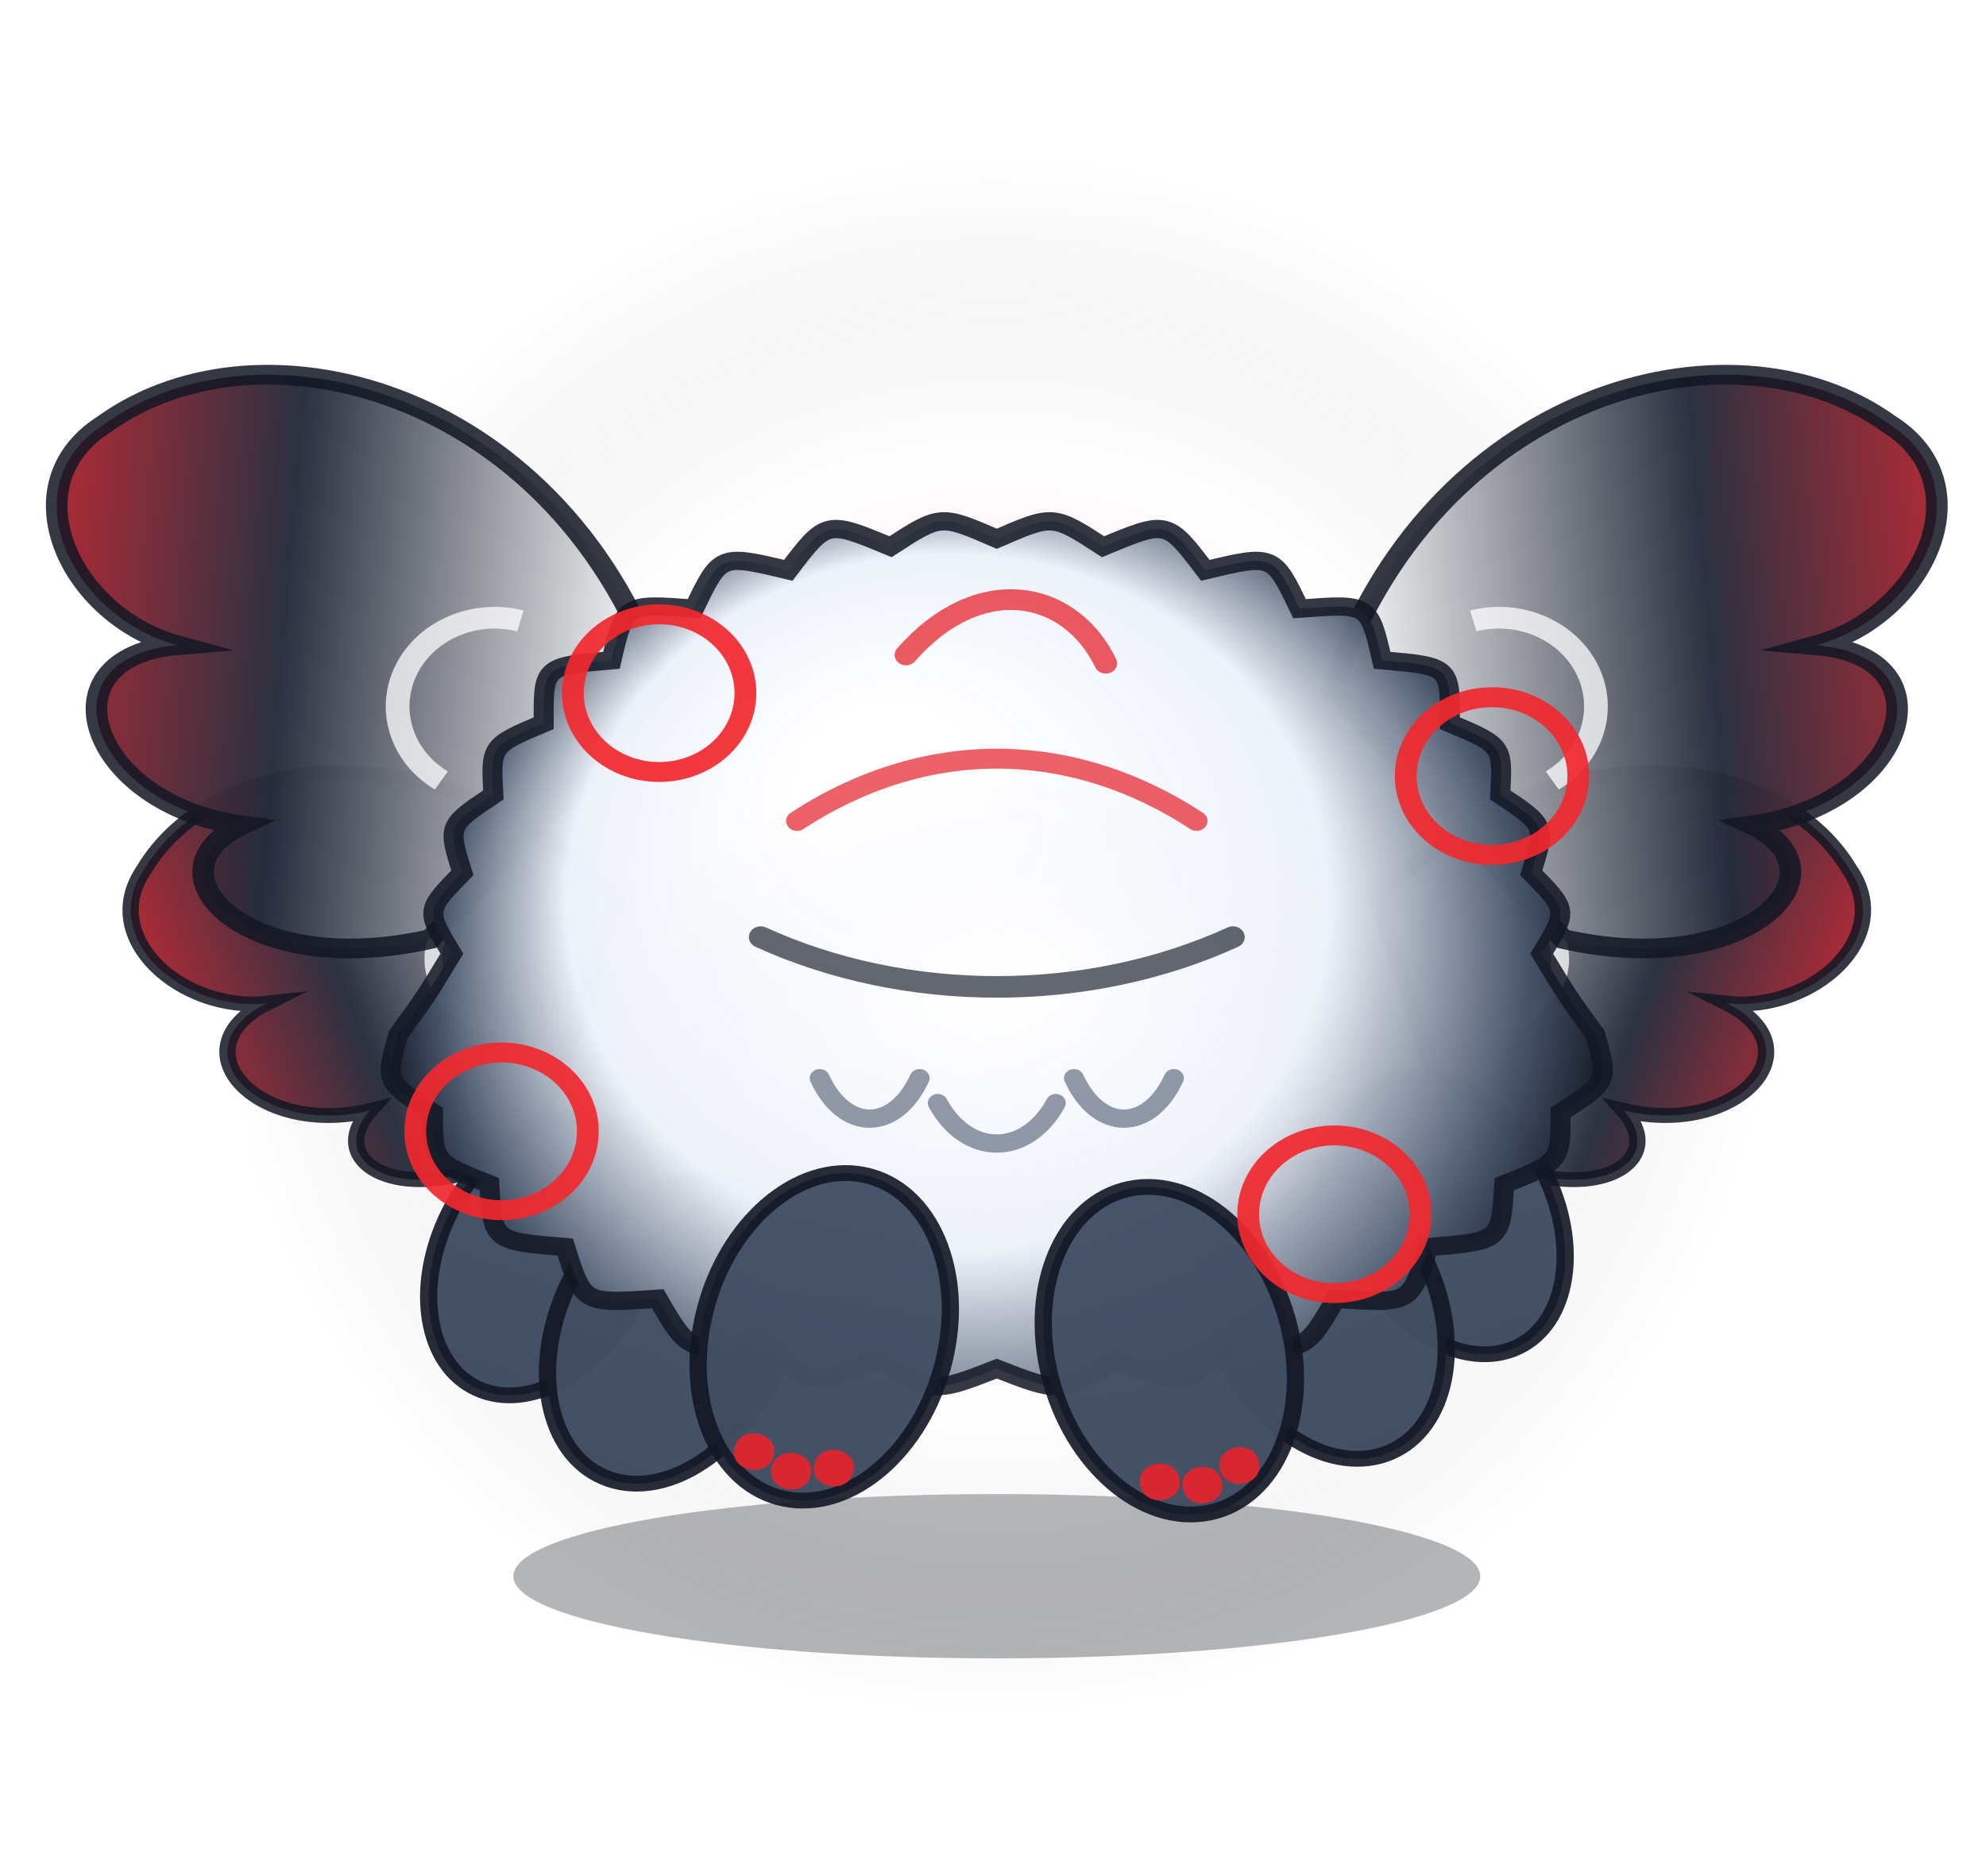
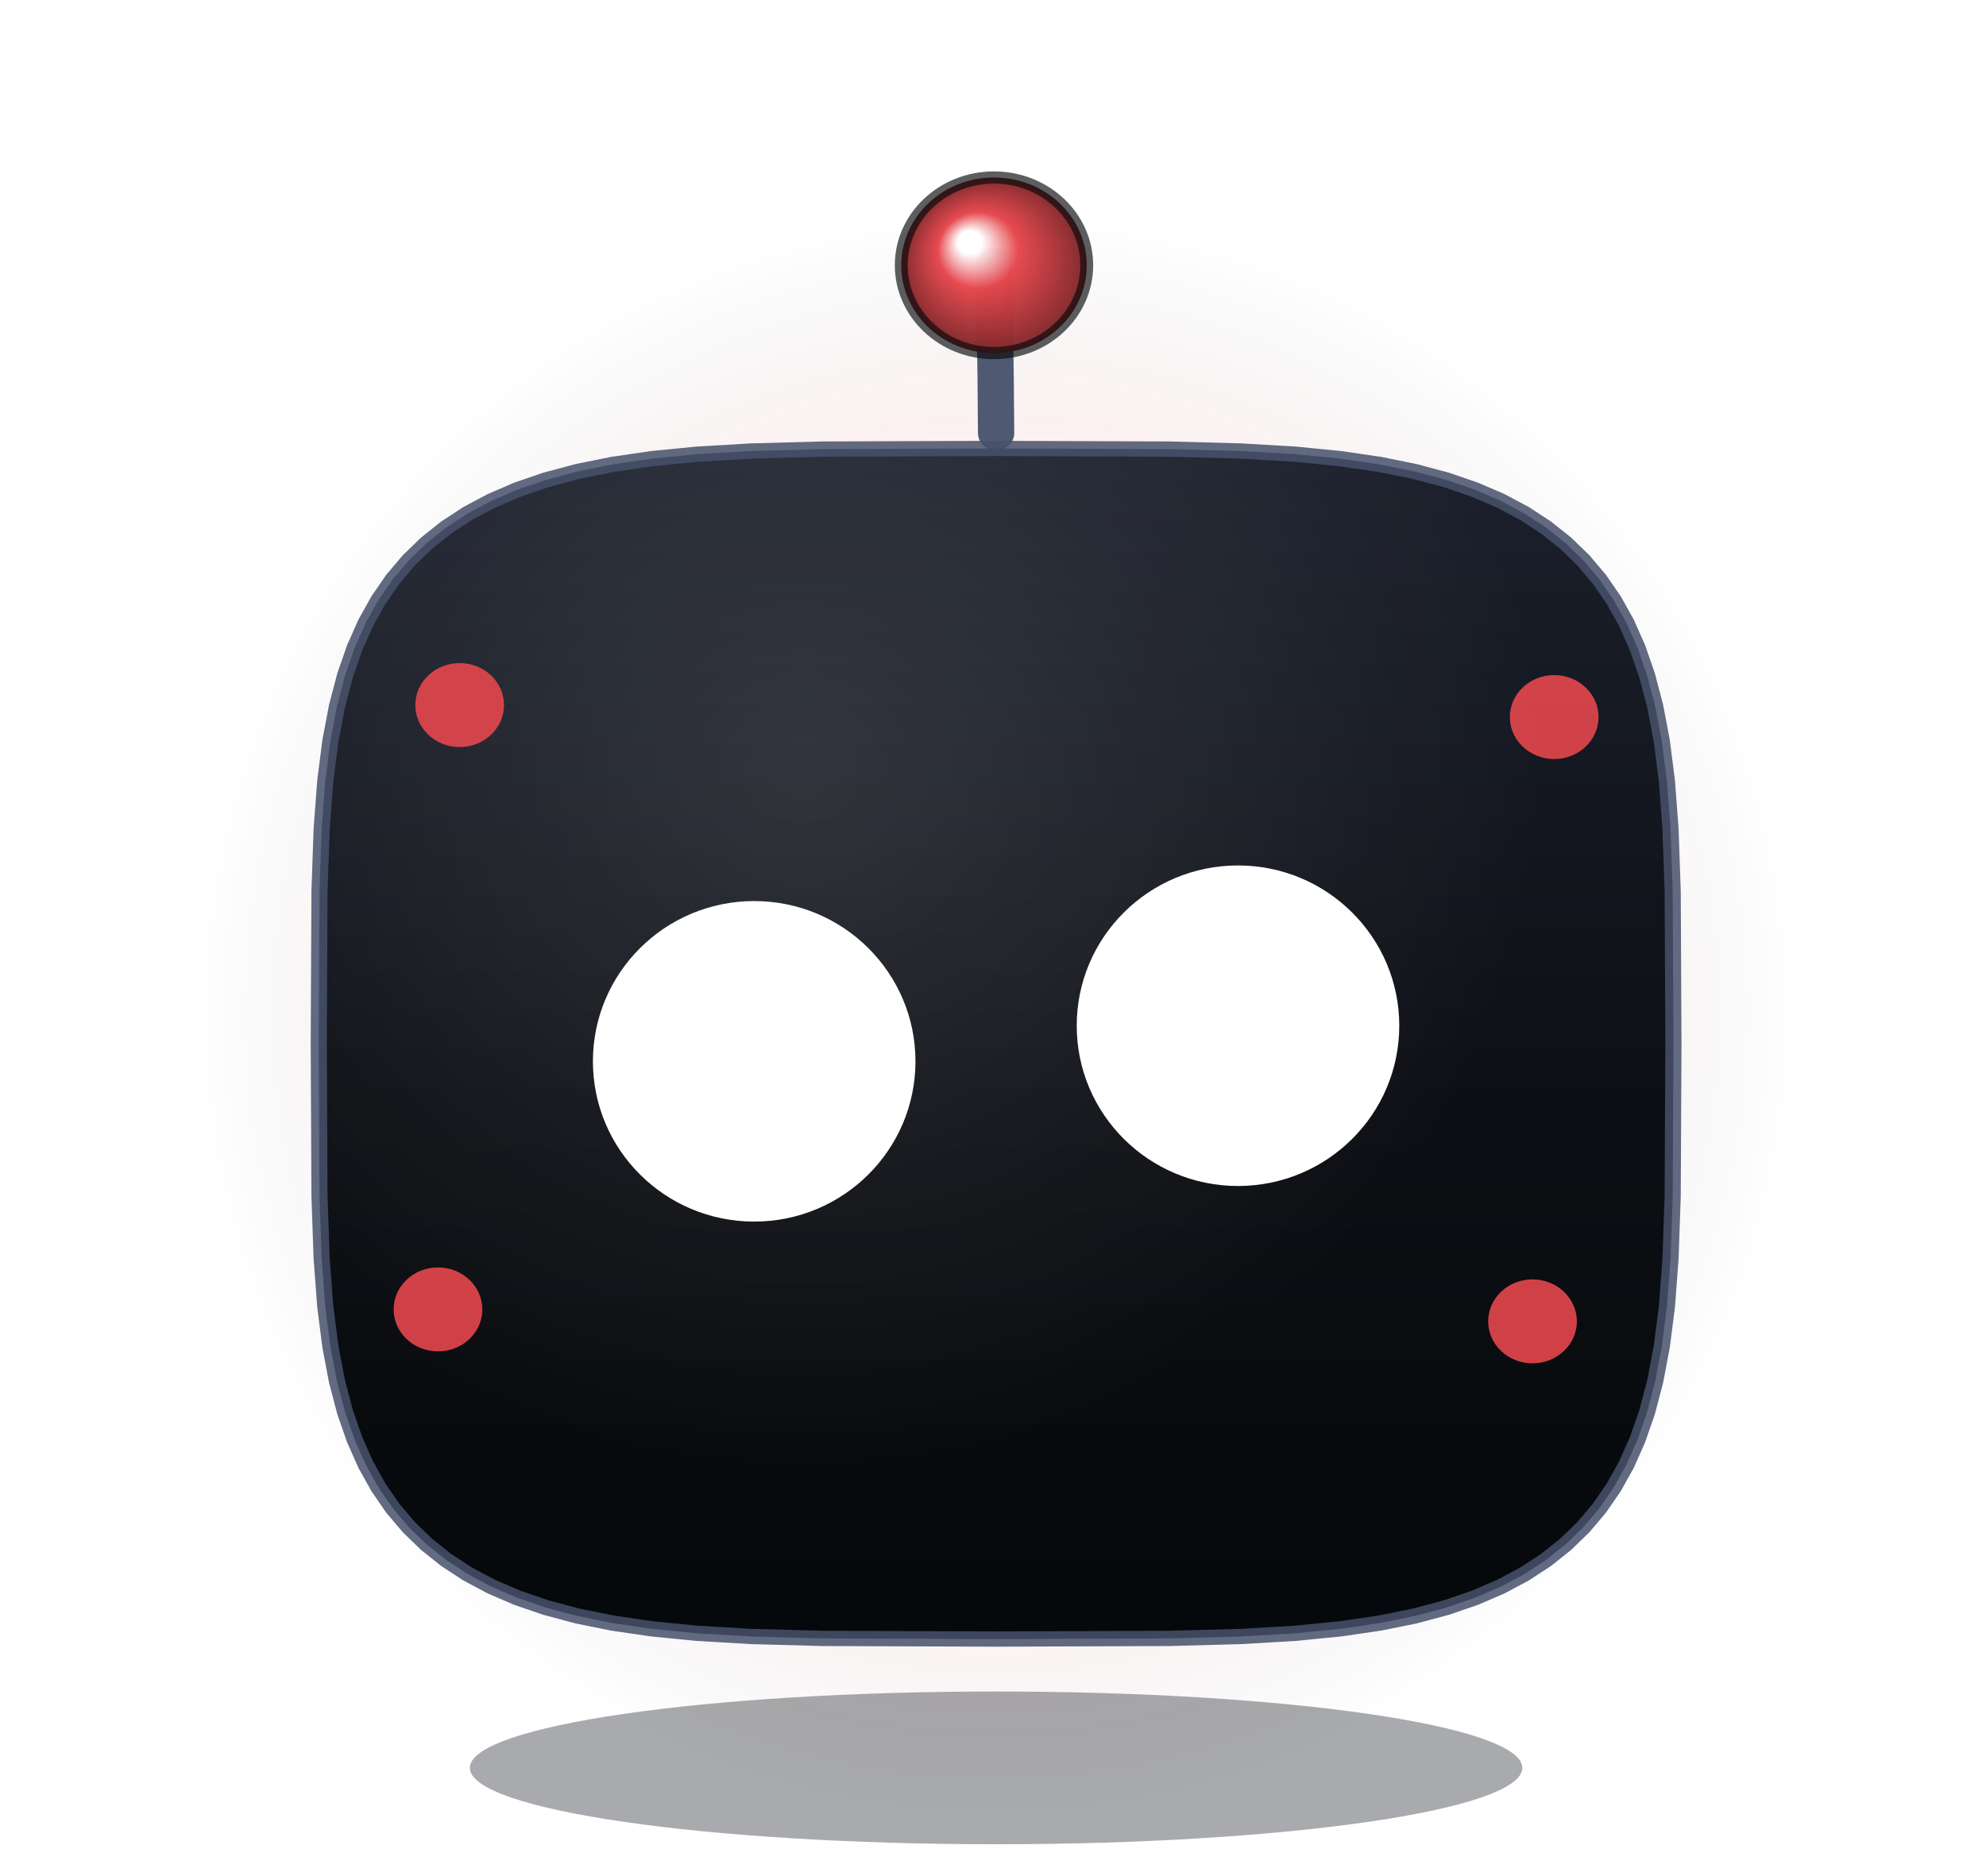
<svg xmlns="http://www.w3.org/2000/svg" width="360" height="340" viewBox="0 0 360 340">
  <defs>
-     <radialGradient id="radial-pattern-0" gradientUnits="userSpaceOnUse" cx="0" cy="-2" fx="0" fy="-2" r="90.167" gradientTransform="matrix(1.565217, 0, 0, 1.565217, 180.688, 172.9103)">
-       <stop offset="0.155" stop-color="rgb(95%, 16%, 18%)" stop-opacity="0.32" />
-       <stop offset="0.62" stop-color="rgb(98%, 98%, 100%)" stop-opacity="0.12" />
+     <radialGradient id="radial-pattern-0" gradientUnits="userSpaceOnUse" cx="0" cy="0" fx="0" fy="0" r="102.736" gradientTransform="matrix(1.416667, 0, 0, 1.416667, 180.5607, 183.7015)">
+       <stop offset="0.156" stop-color="rgb(90%, 28%, 30%)" stop-opacity="0.28" />
+       <stop offset="0.705" stop-color="rgb(90%, 28%, 30%)" stop-opacity="0.08" />
      <stop offset="1" stop-color="rgb(0%, 0%, 0%)" stop-opacity="0" />
    </radialGradient>
-     <linearGradient id="linear-pattern-0" gradientUnits="userSpaceOnUse" x1="0" y1="-12" x2="58" y2="20" gradientTransform="matrix(1, 0, 0, 1, 0.000000000000014211, 0)">
-       <stop offset="0" stop-color="rgb(100%, 100%, 100%)" stop-opacity="0.99" />
-       <stop offset="0.52" stop-color="rgb(14%, 17%, 23%)" stop-opacity="0.97" />
-       <stop offset="1" stop-color="rgb(90%, 14%, 18%)" stop-opacity="0.98" />
+     <radialGradient id="radial-pattern-1" gradientUnits="userSpaceOnUse" cx="-0.261" cy="-98" fx="-3.711" fy="-101.45" r="11.5">
+       <stop offset="0.13" stop-color="rgb(100%, 100%, 100%)" stop-opacity="0.98" />
+       <stop offset="0.435" stop-color="rgb(90%, 28%, 30%)" stop-opacity="0.98" />
+       <stop offset="1" stop-color="rgb(49.5%, 15.4%, 16.5%)" stop-opacity="0.98" />
+     </radialGradient>
+     <linearGradient id="linear-pattern-0" gradientUnits="userSpaceOnUse" x1="0" y1="-78" x2="0" y2="86" gradientTransform="matrix(1.461663, 0, 0, 1.383715, 180.5607, 183.7015)">
+       <stop offset="0" stop-color="rgb(11%, 13%, 18%)" stop-opacity="1" />
+       <stop offset="0.55" stop-color="rgb(5%, 6%, 8%)" stop-opacity="1" />
+       <stop offset="1" stop-color="rgb(2%, 3%, 4%)" stop-opacity="1" />
    </linearGradient>
-     <linearGradient id="linear-pattern-1" gradientUnits="userSpaceOnUse" x1="0" y1="-12" x2="58" y2="20" gradientTransform="matrix(1, 0, 0, 1, 0, -0.000000000000028422)">
-       <stop offset="0" stop-color="rgb(100%, 100%, 100%)" stop-opacity="0.99" />
-       <stop offset="0.52" stop-color="rgb(14%, 17%, 23%)" stop-opacity="0.97" />
-       <stop offset="1" stop-color="rgb(90%, 14%, 18%)" stop-opacity="0.98" />
-     </linearGradient>
-     <linearGradient id="linear-pattern-2" gradientUnits="userSpaceOnUse" x1="0" y1="-12" x2="58" y2="20" gradientTransform="matrix(1, 0.000000000000000056, 0, 1, 0, 0)">
-       <stop offset="0" stop-color="rgb(100%, 100%, 100%)" stop-opacity="0.99" />
-       <stop offset="0.52" stop-color="rgb(14%, 17%, 23%)" stop-opacity="0.97" />
-       <stop offset="1" stop-color="rgb(90%, 14%, 18%)" stop-opacity="0.98" />
-     </linearGradient>
-     <linearGradient id="linear-pattern-3" gradientUnits="userSpaceOnUse" x1="0" y1="-12" x2="58" y2="20" gradientTransform="matrix(1, 0.000000000000000056, 0, 1, 0.000000000000014211, 0.000000000000028422)">
-       <stop offset="0" stop-color="rgb(100%, 100%, 100%)" stop-opacity="0.99" />
-       <stop offset="0.52" stop-color="rgb(14%, 17%, 23%)" stop-opacity="0.97" />
-       <stop offset="1" stop-color="rgb(90%, 14%, 18%)" stop-opacity="0.98" />
-     </linearGradient>
-     <linearGradient id="linear-pattern-4" gradientUnits="userSpaceOnUse" x1="0" y1="-17.5" x2="0" y2="17.5" gradientTransform="matrix(11.5, 0, -0.000000000000000888, 17.5, 0, 0.000000000000014211)">
-       <stop offset="0" stop-color="rgb(100%, 100%, 100%)" stop-opacity="0.99" />
-       <stop offset="0.45" stop-color="rgb(28%, 33%, 41%)" stop-opacity="0.98" />
-       <stop offset="1" stop-color="rgb(7%, 9%, 14%)" stop-opacity="0.99" />
-     </linearGradient>
-     <linearGradient id="linear-pattern-5" gradientUnits="userSpaceOnUse" x1="0" y1="-17.5" x2="0" y2="17.5" gradientTransform="matrix(11.5, 0, 0, 17.5, 0, 0.000000000000028422)">
-       <stop offset="0" stop-color="rgb(100%, 100%, 100%)" stop-opacity="0.99" />
-       <stop offset="0.45" stop-color="rgb(28%, 33%, 41%)" stop-opacity="0.98" />
-       <stop offset="1" stop-color="rgb(7%, 9%, 14%)" stop-opacity="0.99" />
-     </linearGradient>
-     <linearGradient id="linear-pattern-6" gradientUnits="userSpaceOnUse" x1="0" y1="-19" x2="0" y2="19" gradientTransform="matrix(12.5, 0, -0.000000000000000888, 19, 0.000000000000014211, 0.000000000000014211)">
-       <stop offset="0" stop-color="rgb(100%, 100%, 100%)" stop-opacity="0.99" />
-       <stop offset="0.45" stop-color="rgb(28%, 33%, 41%)" stop-opacity="0.98" />
-       <stop offset="1" stop-color="rgb(7%, 9%, 14%)" stop-opacity="0.99" />
-     </linearGradient>
-     <linearGradient id="linear-pattern-7" gradientUnits="userSpaceOnUse" x1="0" y1="-19" x2="0" y2="19" gradientTransform="matrix(12.5, -0.000000000000000888, 0, 19, 0, 0)">
-       <stop offset="0" stop-color="rgb(100%, 100%, 100%)" stop-opacity="0.99" />
-       <stop offset="0.45" stop-color="rgb(28%, 33%, 41%)" stop-opacity="0.98" />
-       <stop offset="1" stop-color="rgb(7%, 9%, 14%)" stop-opacity="0.99" />
-     </linearGradient>
-     <radialGradient id="radial-pattern-1" gradientUnits="userSpaceOnUse" cx="0" cy="5" fx="-14.069" fy="-24.31" r="68" gradientTransform="matrix(1, 0, 0, 1, 0.000000000000014211, 0)">
-       <stop offset="0.147" stop-color="rgb(100%, 100%, 100%)" stop-opacity="1" />
-       <stop offset="0.616" stop-color="rgb(93%, 95%, 98%)" stop-opacity="0.99" />
-       <stop offset="0.881" stop-color="rgb(28%, 33%, 41%)" stop-opacity="0.98" />
-       <stop offset="1" stop-color="rgb(7%, 9%, 14%)" stop-opacity="0.96" />
+     <radialGradient id="radial-pattern-2" gradientUnits="userSpaceOnUse" cx="-24" cy="-32" fx="-24" fy="-32" r="92">
+       <stop offset="0.043" stop-color="rgb(100%, 100%, 100%)" stop-opacity="0.12" />
+       <stop offset="1" stop-color="rgb(100%, 100%, 100%)" stop-opacity="0" />
    </radialGradient>
-     <radialGradient id="radial-pattern-2" gradientUnits="userSpaceOnUse" cx="0" cy="0" fx="0" fy="-0.222" r="1" gradientTransform="matrix(69.14196, 0, 0, 49.65273, 180.688, 187.9566)">
-       <stop offset="0.1" stop-color="rgb(100%, 100%, 100%)" stop-opacity="0.85" />
-       <stop offset="1" stop-color="rgb(93%, 95%, 98%)" stop-opacity="0" />
-     </radialGradient>
-     <linearGradient id="linear-pattern-8" gradientUnits="userSpaceOnUse" x1="0" y1="-20" x2="0" y2="20" gradientTransform="matrix(13.5, 0, 0, 20, -0.000000000000028422, 0)">
-       <stop offset="0" stop-color="rgb(100%, 100%, 100%)" stop-opacity="0.99" />
-       <stop offset="0.45" stop-color="rgb(28%, 33%, 41%)" stop-opacity="0.98" />
-       <stop offset="1" stop-color="rgb(7%, 9%, 14%)" stop-opacity="0.99" />
-     </linearGradient>
-     <linearGradient id="linear-pattern-9" gradientUnits="userSpaceOnUse" x1="0" y1="-20" x2="0" y2="20" gradientTransform="matrix(13.5, -0.000000000000000444, 0.000000000000000888, 20, -0.000000000000014211, 0)">
-       <stop offset="0" stop-color="rgb(100%, 100%, 100%)" stop-opacity="0.99" />
-       <stop offset="0.45" stop-color="rgb(28%, 33%, 41%)" stop-opacity="0.98" />
-       <stop offset="1" stop-color="rgb(7%, 9%, 14%)" stop-opacity="0.99" />
-     </linearGradient>
+     <clipPath id="clip-0">
+       <path clip-rule="nonzero" d="M 107 163 L 166 163 L 166 222 L 107 222 Z M 107 163 " />
+     </clipPath>
+     <clipPath id="clip-1">
+       <path clip-rule="nonzero" d="M 165.945 192.426 C 165.945 208.473 152.855 221.48 136.711 221.48 C 120.566 221.48 107.477 208.473 107.477 192.426 C 107.477 176.375 120.566 163.367 136.711 163.367 C 152.855 163.367 165.945 176.375 165.945 192.426 " />
+     </clipPath>
+     <clipPath id="clip-2">
+       <path clip-rule="nonzero" d="M 195 156 L 254 156 L 254 216 L 195 216 Z M 195 156 " />
+     </clipPath>
+     <clipPath id="clip-3">
+       <path clip-rule="nonzero" d="M 253.645 185.969 C 253.645 202.016 240.555 215.027 224.41 215.027 C 208.266 215.027 195.176 202.016 195.176 185.969 C 195.176 169.922 208.266 156.91 224.41 156.91 C 240.555 156.91 253.645 169.922 253.645 185.969 " />
+     </clipPath>
  </defs>
-   <path fill-rule="nonzero" fill="rgb(2%, 3%, 6%)" fill-opacity="0.3" d="M 268.324 285.777 C 268.324 294.004 229.086 300.672 180.688 300.672 C 132.289 300.672 93.055 294.004 93.055 285.777 C 93.055 277.547 132.289 270.879 180.688 270.879 C 229.086 270.879 268.324 277.547 268.324 285.777 " />
-   <path fill-rule="nonzero" fill="url(#radial-pattern-0)" d="M 321.82 169.781 C 321.82 247.723 258.633 310.91 180.688 310.91 C 102.742 310.91 39.559 247.723 39.559 169.781 C 39.559 91.836 102.742 28.648 180.688 28.648 C 258.633 28.648 321.82 91.836 321.82 169.781 " />
-   <path fill-rule="nonzero" fill="url(#linear-pattern-0)" stroke-width="2" stroke-linecap="butt" stroke-linejoin="miter" stroke="rgb(7%, 9%, 14%)" stroke-opacity="0.85" stroke-miterlimit="10" d="M -0 -14.001 C 23.999 -34.001 52.001 -26.001 58.001 -8 C 62.001 2.001 49.999 10.001 40 7.001 C 49.999 14.999 38.001 25.001 24.999 19.001 C 30.001 28.001 16.001 31.999 4.001 19 Z M -0 -14.001 " transform="matrix(-1.452724, -0.233561, -0.255542, 1.327761, 108.2536, 181.9381)" />
-   <path fill="none" stroke-width="2.2" stroke-linecap="butt" stroke-linejoin="miter" stroke="rgb(100%, 100%, 100%)" stroke-opacity="0.75" stroke-miterlimit="10" d="M 14.783 -12.56 C 18.992 -11.19 21.583 -6.966 20.889 -2.592 C 20.197 1.781 16.426 4.998 12 5 " transform="matrix(-1.452724, -0.233561, -0.255542, 1.327761, 108.2536, 181.9381)" />
-   <path fill-rule="nonzero" fill="url(#linear-pattern-1)" stroke-width="2" stroke-linecap="butt" stroke-linejoin="miter" stroke="rgb(7%, 9%, 14%)" stroke-opacity="0.85" stroke-miterlimit="10" d="M -0.001 -14.002 C 24.001 -34.001 52 -26.001 58 -8 C 62 2 49.999 10.001 39.999 7 C 49.999 14.999 38 25.001 25 19.001 C 30 28.001 16 31.999 4 18.999 Z M -0.001 -14.002 " transform="matrix(1.452724, -0.233561, 0.255542, 1.327761, 253.1224, 181.9381)" />
-   <path fill="none" stroke-width="2.2" stroke-linecap="butt" stroke-linejoin="miter" stroke="rgb(100%, 100%, 100%)" stroke-opacity="0.75" stroke-miterlimit="10" d="M 14.782 -12.56 C 18.991 -11.19 21.582 -6.966 20.888 -2.593 C 20.197 1.781 16.428 4.999 12 4.999 " transform="matrix(1.452724, -0.233561, 0.255542, 1.327761, 253.1224, 181.9381)" />
-   <path fill-rule="nonzero" fill="url(#linear-pattern-2)" stroke-width="2" stroke-linecap="butt" stroke-linejoin="miter" stroke="rgb(7%, 9%, 14%)" stroke-opacity="0.85" stroke-miterlimit="10" d="M 0 -14 C 23.999 -34 52 -25.999 58 -7.999 C 61.999 2 50.001 9.999 39.999 7 C 50 14.999 38 25 25 19.001 C 30.001 27.999 16 31.999 3.999 19.001 Z M 0 -14 " transform="matrix(-1.632512, -0.982107, -1.074538, 1.492084, 104.9611, 145.827)" />
-   <path fill="none" stroke-width="2.2" stroke-linecap="butt" stroke-linejoin="miter" stroke="rgb(100%, 100%, 100%)" stroke-opacity="0.75" stroke-miterlimit="10" d="M 14.78 -12.56 C 18.991 -11.192 21.583 -6.965 20.889 -2.591 C 20.196 1.78 16.427 5.001 11.999 5 " transform="matrix(-1.632512, -0.982107, -1.074538, 1.492084, 104.9611, 145.827)" />
-   <path fill-rule="nonzero" fill="url(#linear-pattern-3)" stroke-width="2" stroke-linecap="butt" stroke-linejoin="miter" stroke="rgb(7%, 9%, 14%)" stroke-opacity="0.85" stroke-miterlimit="10" d="M -0 -14 C 24 -33.999 51.999 -25.999 57.999 -7.999 C 62 2.001 50 9.999 40 7.001 C 50.001 15 38 24.999 25 19.001 C 30 27.999 16.001 32 3.999 19 Z M -0 -14 " transform="matrix(1.632512, -0.982107, 1.074538, 1.492084, 256.4149, 145.827)" />
-   <path fill="none" stroke-width="2.2" stroke-linecap="butt" stroke-linejoin="miter" stroke="rgb(100%, 100%, 100%)" stroke-opacity="0.75" stroke-miterlimit="10" d="M 14.782 -12.559 C 18.992 -11.191 21.582 -6.965 20.888 -2.592 C 20.197 1.781 16.427 5.001 12 5.001 " transform="matrix(1.632512, -0.982107, 1.074538, 1.492084, 256.4149, 145.827)" />
-   <path fill-rule="nonzero" fill="url(#linear-pattern-4)" stroke-width="1.9" stroke-linecap="butt" stroke-linejoin="miter" stroke="rgb(7%, 9%, 14%)" stroke-opacity="0.9" stroke-miterlimit="10" d="M 11.501 0.001 C 11.499 9.665 6.351 17.5 -0 17.5 C -6.352 17.5 -11.5 9.664 -11.5 0.001 C -11.501 -9.665 -6.35 -17.5 -0.001 -17.5 C 6.35 -17.5 11.5 -9.665 11.501 0.001 " transform="matrix(1.521499, 0.574527, -0.628599, 1.39062, 98.37614, 227.7621)" />
-   <path fill-rule="nonzero" fill="url(#linear-pattern-5)" stroke-width="1.9" stroke-linecap="butt" stroke-linejoin="miter" stroke="rgb(7%, 9%, 14%)" stroke-opacity="0.9" stroke-miterlimit="10" d="M 11.501 -0 C 11.5 9.664 6.35 17.5 -0 17.5 C -6.352 17.5 -11.499 9.665 -11.5 -0.001 C -11.499 -9.666 -6.352 -17.5 -0 -17.499 C 6.35 -17.5 11.5 -9.666 11.501 -0 " transform="matrix(1.517604, -0.583069, 0.637945, 1.387061, 262.9999, 220.347)" />
-   <path fill-rule="nonzero" fill="url(#linear-pattern-6)" stroke-width="1.9" stroke-linecap="butt" stroke-linejoin="miter" stroke="rgb(7%, 9%, 14%)" stroke-opacity="0.9" stroke-miterlimit="10" d="M 12.499 0.001 C 12.501 10.494 6.903 19.001 0 19 C -6.904 19.001 -12.5 10.493 -12.501 -0 C -12.5 -10.494 -6.905 -19 -0 -19.001 C 6.902 -19.001 12.5 -10.493 12.499 0.001 " transform="matrix(1.541578, 0.527925, -0.577611, 1.408972, 121.4235, 241.4203)" />
-   <path fill-rule="nonzero" fill="url(#linear-pattern-7)" stroke-width="1.9" stroke-linecap="butt" stroke-linejoin="miter" stroke="rgb(7%, 9%, 14%)" stroke-opacity="0.9" stroke-miterlimit="10" d="M 12.5 0.001 C 12.5 10.492 6.904 18.999 -0.001 19.001 C -6.903 19.001 -12.5 10.494 -12.499 0 C -12.499 -10.494 -6.904 -18.999 -0.001 -19.001 C 6.903 -19 12.5 -10.494 12.5 0.001 " transform="matrix(1.539417, -0.533165, 0.583345, 1.406997, 239.9525, 236.9332)" />
-   <path fill-rule="nonzero" fill="url(#radial-pattern-1)" stroke-width="2.2" stroke-linecap="butt" stroke-linejoin="miter" stroke="rgb(7%, 9%, 14%)" stroke-opacity="0.85" stroke-miterlimit="10" d="M 59.999 -0 C 62.896 5.216 62.896 5.216 65.91 9.754 C 67.369 15.444 67.369 15.444 62.085 19.134 C 62.087 25.079 62.087 25.079 55.875 27.779 C 55.503 34.638 55.503 34.638 47.518 35.354 C 45.549 42.206 45.549 42.206 37.334 41.575 C 33.846 48.153 33.846 48.153 25.716 46.193 C 20.843 52.25 20.843 52.25 13.11 49.039 C 6.9 52.943 6.9 52.943 -0 49.999 C -6.901 52.943 -6.901 52.943 -13.11 49.039 C -20.843 52.25 -20.843 52.25 -25.717 46.193 C -33.846 48.153 -33.846 48.153 -37.334 41.575 C -45.549 42.206 -45.549 42.206 -47.519 35.354 C -55.503 34.638 -55.503 34.638 -55.876 27.779 C -62.088 25.079 -62.088 25.079 -62.086 19.134 C -67.367 15.444 -67.367 15.444 -65.908 9.754 C -62.895 5.216 -62.895 5.216 -60 -0 C -62.895 -5.216 -62.895 -5.216 -58.847 -9.754 C -60.479 -15.442 -60.479 -15.442 -55.432 -19.134 C -55.738 -25.079 -55.738 -25.079 -49.889 -27.779 C -49.937 -34.638 -49.937 -34.638 -42.427 -35.355 C -40.982 -42.206 -40.982 -42.206 -33.334 -41.572 C -30.453 -48.154 -30.453 -48.154 -22.96 -46.194 C -18.753 -52.248 -18.753 -52.248 -11.705 -49.039 C -6.196 -52.944 -6.196 -52.944 -0 -49.999 C 6.195 -52.944 6.195 -52.944 11.705 -49.039 C 18.752 -52.248 18.752 -52.248 22.962 -46.194 C 30.453 -48.154 30.453 -48.154 33.333 -41.572 C 40.981 -42.206 40.981 -42.206 42.426 -35.355 C 49.936 -34.638 49.936 -34.638 49.889 -27.779 C 55.738 -25.079 55.738 -25.079 55.434 -19.134 C 60.479 -15.442 60.479 -15.442 58.846 -9.754 C 62.896 -5.216 62.896 -5.216 59.999 -0 Z M 59.999 -0 " transform="matrix(1.646237, 0, 0, 1.504628, 180.688, 172.9103)" />
-   <path fill-rule="nonzero" fill="url(#radial-pattern-2)" d="M 249.828 187.957 C 249.828 215.379 218.875 237.609 180.688 237.609 C 142.5 237.609 111.547 215.379 111.547 187.957 C 111.547 160.535 142.5 138.305 180.688 138.305 C 218.875 138.305 249.828 160.535 249.828 187.957 " />
-   <path fill="none" stroke-width="2.5" stroke-linecap="round" stroke-linejoin="miter" stroke="rgb(90%, 14%, 18%)" stroke-opacity="0.75" stroke-miterlimit="10" d="M -9.999 -36.001 C -2.001 -45.999 8.001 -44 11.999 -34.999 " transform="matrix(1.646237, 0, 0, 1.504628, 180.688, 172.9103)" />
-   <path fill="none" stroke-width="2.4" stroke-linecap="round" stroke-linejoin="miter" stroke="rgb(90%, 14%, 18%)" stroke-opacity="0.72" stroke-miterlimit="10" d="M -21.999 -16 C -7.999 -26.001 8.001 -26.001 22.001 -16 " transform="matrix(1.646237, 0, 0, 1.504628, 180.688, 172.9103)" />
-   <path fill="none" stroke-width="2.6" stroke-linecap="round" stroke-linejoin="miter" stroke="rgb(7%, 9%, 14%)" stroke-opacity="0.65" stroke-miterlimit="10" d="M -25.999 -1.999 C -9.999 6 9.999 6 25.999 -1.999 " transform="matrix(1.646237, 0, 0, 1.504628, 180.688, 172.9103)" />
-   <path fill="none" stroke-width="2.2" stroke-linecap="round" stroke-linejoin="miter" stroke="rgb(28%, 33%, 41%)" stroke-opacity="0.58" stroke-miterlimit="10" d="M -19.5 15 C -16.75 21.501 -11.25 21.501 -8.5 15 " transform="matrix(1.646237, 0, 0, 1.504628, 180.688, 172.9103)" />
-   <path fill="none" stroke-width="2.2" stroke-linecap="round" stroke-linejoin="miter" stroke="rgb(28%, 33%, 41%)" stroke-opacity="0.58" stroke-miterlimit="10" d="M -6.499 17.999 C -3.251 24.5 3.25 24.5 6.499 17.999 " transform="matrix(1.646237, 0, 0, 1.504628, 180.688, 172.9103)" />
-   <path fill="none" stroke-width="2.2" stroke-linecap="round" stroke-linejoin="miter" stroke="rgb(28%, 33%, 41%)" stroke-opacity="0.58" stroke-miterlimit="10" d="M 8.499 15 C 11.249 21.501 16.75 21.501 19.5 15 " transform="matrix(1.646237, 0, 0, 1.504628, 180.688, 172.9103)" />
-   <path fill-rule="nonzero" fill="url(#linear-pattern-8)" stroke-width="1.9" stroke-linecap="round" stroke-linejoin="miter" stroke="rgb(7%, 9%, 14%)" stroke-opacity="0.9" stroke-miterlimit="10" d="M 13.499 0.001 C 13.5 11.045 7.455 20 0 19.999 C -7.456 20.001 -13.5 11.045 -13.501 0.001 C -13.499 -11.046 -7.457 -20 0 -20 C 7.455 -19.999 13.501 -11.045 13.499 0.001 " transform="matrix(1.606049, 0.33043, -0.361529, 1.467897, 149.4095, 242.3734)" />
-   <path fill-rule="nonzero" fill="rgb(90%, 14%, 18%)" fill-opacity="0.92" d="M 140.219 263.926 C 139.16 268.23 132.094 266.777 133.152 262.473 C 134.215 258.164 141.281 259.621 140.219 263.926 " />
-   <path fill-rule="nonzero" fill="rgb(90%, 14%, 18%)" fill-opacity="0.92" d="M 146.941 267.469 C 145.883 271.773 138.812 270.32 139.875 266.012 C 140.934 261.707 148 263.16 146.941 267.469 " />
-   <path fill-rule="nonzero" fill="rgb(90%, 14%, 18%)" fill-opacity="0.92" d="M 154.676 266.898 C 153.613 271.207 146.547 269.75 147.609 265.445 C 148.668 261.141 155.734 262.594 154.676 266.898 " />
-   <path fill-rule="nonzero" fill="url(#linear-pattern-9)" stroke-width="1.9" stroke-linecap="round" stroke-linejoin="miter" stroke="rgb(7%, 9%, 14%)" stroke-opacity="0.9" stroke-miterlimit="10" d="M 13.5 0.001 C 13.5 11.047 7.455 20.001 0.001 20 C -7.457 20.001 -13.5 11.047 -13.5 0 C -13.5 -11.046 -7.455 -20 -0 -19.999 C 7.457 -20 13.5 -11.045 13.5 0.001 " transform="matrix(1.606078, -0.330313, 0.361401, 1.467924, 211.9665, 244.8879)" />
-   <path fill-rule="nonzero" fill="rgb(90%, 14%, 18%)" fill-opacity="0.92" d="M 213.766 267.961 C 214.824 272.266 207.758 273.719 206.699 269.414 C 205.641 265.109 212.707 263.652 213.766 267.961 " />
-   <path fill-rule="nonzero" fill="rgb(90%, 14%, 18%)" fill-opacity="0.92" d="M 221.5 268.527 C 222.559 272.836 215.492 274.289 214.434 269.98 C 213.371 265.676 220.438 264.223 221.5 268.527 " />
-   <path fill-rule="nonzero" fill="rgb(90%, 14%, 18%)" fill-opacity="0.92" d="M 228.219 264.988 C 229.281 269.293 222.215 270.746 221.152 266.441 C 220.094 262.133 227.16 260.68 228.219 264.988 " />
-   <path fill="none" stroke-width="2.4" stroke-linecap="round" stroke-linejoin="miter" stroke="rgb(95%, 16%, 18%)" stroke-opacity="0.92" stroke-miterlimit="10" d="M 64.033 -21.405 C 64.033 -16.159 59.779 -11.906 54.532 -11.906 C 49.286 -11.906 45.031 -16.159 45.031 -21.405 C 45.031 -26.652 49.286 -30.905 54.532 -30.905 C 59.779 -30.905 64.033 -26.652 64.033 -21.405 " transform="matrix(1.646237, 0, 0, 1.504628, 180.688, 172.9103)" />
-   <path fill="none" stroke-width="2.4" stroke-linecap="round" stroke-linejoin="miter" stroke="rgb(95%, 16%, 18%)" stroke-opacity="0.92" stroke-miterlimit="10" d="M 46.678 31.398 C 46.678 36.645 42.426 40.897 37.177 40.897 C 31.931 40.897 27.679 36.645 27.679 31.398 C 27.679 26.151 31.931 21.898 37.177 21.898 C 42.426 21.898 46.678 26.151 46.678 31.398 " transform="matrix(1.646237, 0, 0, 1.504628, 180.688, 172.9103)" />
-   <path fill="none" stroke-width="2.4" stroke-linecap="round" stroke-linejoin="miter" stroke="rgb(95%, 16%, 18%)" stroke-opacity="0.92" stroke-miterlimit="10" d="M -45.032 21.405 C -45.032 26.652 -49.286 30.905 -54.533 30.905 C -59.779 30.905 -64.031 26.652 -64.031 21.405 C -64.031 16.158 -59.779 11.906 -54.533 11.906 C -49.286 11.906 -45.032 16.158 -45.032 21.405 " transform="matrix(1.646237, 0, 0, 1.504628, 180.688, 172.9103)" />
-   <path fill="none" stroke-width="2.4" stroke-linecap="round" stroke-linejoin="miter" stroke="rgb(95%, 16%, 18%)" stroke-opacity="0.92" stroke-miterlimit="10" d="M -27.679 -31.398 C -27.679 -26.151 -31.932 -21.896 -37.178 -21.896 C -42.424 -21.896 -46.679 -26.151 -46.679 -31.398 C -46.679 -36.645 -42.424 -40.897 -37.178 -40.897 C -31.932 -40.897 -27.679 -36.645 -27.679 -31.398 " transform="matrix(1.646237, 0, 0, 1.504628, 180.688, 172.9103)" />
+   <path fill-rule="nonzero" fill="rgb(2%, 3%, 6%)" fill-opacity="0.34" d="M 275.953 320.523 C 275.953 328.168 233.246 334.371 180.562 334.371 C 127.879 334.371 85.168 328.168 85.168 320.523 C 85.168 312.875 127.879 306.676 180.562 306.676 C 233.246 306.676 275.953 312.875 275.953 320.523 " />
+   <path fill-rule="nonzero" fill="url(#radial-pattern-0)" d="M 326.102 183.703 C 326.102 264.082 260.941 329.242 180.562 329.242 C 100.18 329.242 35.02 264.082 35.02 183.703 C 35.02 103.32 100.18 38.16 180.562 38.16 C 260.941 38.16 326.102 103.32 326.102 183.703 " />
+   <path fill="none" stroke-width="4.5" stroke-linecap="round" stroke-linejoin="miter" stroke="rgb(28%, 32%, 42%)" stroke-opacity="0.95" stroke-miterlimit="10" d="M 0.001 -76 C -0.052 -85.999 -0.183 -92.001 -0.261 -98 " transform="matrix(1.461663, 0, 0, 1.383715, 180.5607, 183.7015)" />
+   <path fill-rule="nonzero" fill="url(#radial-pattern-1)" stroke-width="1.6" stroke-linecap="round" stroke-linejoin="miter" stroke="rgb(2%, 3%, 4%)" stroke-opacity="0.65" stroke-miterlimit="10" d="M 11.239 -98 C 11.239 -91.648 6.092 -86.499 -0.261 -86.499 C -6.613 -86.499 -11.76 -91.648 -11.76 -98 C -11.76 -104.352 -6.613 -109.501 -0.261 -109.501 C 6.092 -109.501 11.239 -104.352 11.239 -98 " transform="matrix(1.461663, 0, 0, 1.383715, 180.5607, 183.7015)" />
+   <path fill-rule="nonzero" fill="url(#linear-pattern-0)" d="M 303.34 189.238 L 303.207 216.84 L 302.812 228.23 L 302.156 236.906 L 301.23 244.145 L 300.039 250.43 L 298.574 256.004 L 296.836 261.016 L 294.82 265.555 L 292.516 269.684 L 289.922 273.445 L 287.02 276.875 L 283.805 279.992 L 280.258 282.82 L 276.355 285.371 L 272.078 287.652 L 267.379 289.676 L 262.215 291.449 L 256.516 292.977 L 250.172 294.262 L 243.023 295.312 L 234.793 296.125 L 224.918 296.703 L 211.961 297.051 L 180.562 297.168 L 149.16 297.051 L 136.203 296.703 L 126.332 296.125 L 118.098 295.312 L 110.949 294.262 L 104.609 292.977 L 98.906 291.449 L 93.742 289.676 L 89.047 287.652 L 84.766 285.371 L 80.863 282.82 L 77.316 279.992 L 74.102 276.875 L 71.199 273.445 L 68.605 269.684 L 66.301 265.555 L 64.285 261.016 L 62.547 256.004 L 61.082 250.43 L 59.891 244.145 L 58.965 236.906 L 58.309 228.23 L 57.914 216.84 L 57.781 189.238 L 57.914 161.633 L 58.309 150.242 L 58.965 141.566 L 59.891 134.328 L 61.082 128.043 L 62.547 122.469 L 64.285 117.457 L 66.301 112.918 L 68.605 108.789 L 71.199 105.027 L 74.102 101.598 L 77.316 98.48 L 80.863 95.652 L 84.766 93.102 L 89.047 90.82 L 93.742 88.797 L 98.906 87.023 L 104.609 85.496 L 110.949 84.211 L 118.098 83.16 L 126.332 82.348 L 136.203 81.77 L 149.16 81.422 L 180.562 81.305 L 211.961 81.422 L 224.918 81.77 L 234.793 82.348 L 243.023 83.16 L 250.172 84.211 L 256.516 85.496 L 262.215 87.023 L 267.379 88.797 L 272.078 90.82 L 276.355 93.102 L 280.258 95.652 L 283.805 98.48 L 287.02 101.598 L 289.922 105.027 L 292.516 108.789 L 294.82 112.918 L 296.836 117.457 L 298.574 122.469 L 300.039 128.043 L 301.23 134.328 L 302.156 141.566 L 302.812 150.242 L 303.207 161.633 Z M 303.34 189.238 " />
+   <path fill-rule="nonzero" fill="url(#radial-pattern-2)" stroke-width="2" stroke-linecap="round" stroke-linejoin="miter" stroke="rgb(28%, 32%, 42%)" stroke-opacity="0.85" stroke-miterlimit="10" d="M 84 4.001 L 83.909 23.949 L 83.639 32.181 L 83.19 38.451 L 82.556 43.682 L 81.741 48.224 L 80.739 52.252 L 79.55 55.874 L 78.171 59.155 L 76.594 62.139 L 74.82 64.857 L 72.834 67.336 L 70.635 69.589 L 68.208 71.632 L 65.538 73.476 L 62.612 75.124 L 59.397 76.587 L 55.864 77.868 L 51.965 78.972 L 47.625 79.901 L 42.734 80.66 L 37.103 81.248 L 30.347 81.665 L 21.483 81.917 L 0.001 82.001 L -21.483 81.917 L -30.347 81.665 L -37.101 81.248 L -42.734 80.66 L -47.625 79.901 L -51.962 78.972 L -55.864 77.868 L -59.397 76.587 L -62.609 75.124 L -65.538 73.476 L -68.208 71.632 L -70.635 69.589 L -72.834 67.336 L -74.82 64.857 L -76.594 62.139 L -78.171 59.155 L -79.55 55.874 L -80.739 52.252 L -81.742 48.224 L -82.557 43.682 L -83.19 38.451 L -83.639 32.181 L -83.909 23.949 L -84 4.001 L -83.909 -15.949 L -83.639 -24.181 L -83.19 -30.451 L -82.557 -35.682 L -81.742 -40.224 L -80.739 -44.252 L -79.55 -47.874 L -78.171 -51.155 L -76.594 -54.139 L -74.82 -56.857 L -72.834 -59.336 L -70.635 -61.589 L -68.208 -63.632 L -65.538 -65.476 L -62.609 -67.125 L -59.397 -68.587 L -55.864 -69.868 L -51.962 -70.972 L -47.625 -71.901 L -42.734 -72.66 L -37.101 -73.248 L -30.347 -73.665 L -21.483 -73.917 L 0.001 -74.001 L 21.483 -73.917 L 30.347 -73.665 L 37.103 -73.248 L 42.734 -72.66 L 47.625 -71.901 L 51.965 -70.972 L 55.864 -69.868 L 59.397 -68.587 L 62.612 -67.125 L 65.538 -65.476 L 68.208 -63.632 L 70.635 -61.589 L 72.834 -59.336 L 74.82 -56.857 L 76.594 -54.139 L 78.171 -51.155 L 79.55 -47.874 L 80.739 -44.252 L 81.741 -40.224 L 82.556 -35.682 L 83.19 -30.451 L 83.639 -24.181 L 83.909 -15.949 Z M 84 4.001 " transform="matrix(1.461663, 0, 0, 1.383715, 180.5607, 183.7015)" />
+   <g clip-path="url(#clip-0)">
+     <g clip-path="url(#clip-1)">
+       <rect x="-36" y="-34" width="432" height="408" fill="rgb(100%, 100%, 100%)" fill-opacity="1" />
+     </g>
+   </g>
+   <g clip-path="url(#clip-2)">
+     <g clip-path="url(#clip-3)">
+       <rect x="-36" y="-34" width="432" height="408" fill="rgb(100%, 100%, 100%)" fill-opacity="1" />
+     </g>
+   </g>
+   <path fill-rule="nonzero" fill="rgb(90%, 28%, 30%)" fill-opacity="0.9" d="M 289.766 130.004 C 289.766 134.207 286.168 137.617 281.727 137.617 C 277.289 137.617 273.688 134.207 273.688 130.004 C 273.688 125.801 277.289 122.395 281.727 122.395 C 286.168 122.395 289.766 125.801 289.766 130.004 " />
+   <path fill-rule="nonzero" fill="rgb(90%, 28%, 30%)" fill-opacity="0.9" d="M 285.836 239.57 C 285.836 243.773 282.238 247.18 277.797 247.18 C 273.355 247.18 269.758 243.773 269.758 239.57 C 269.758 235.367 273.355 231.957 277.797 231.957 C 282.238 231.957 285.836 235.367 285.836 239.57 " />
+   <path fill-rule="nonzero" fill="rgb(90%, 28%, 30%)" fill-opacity="0.9" d="M 87.434 237.398 C 87.434 241.602 83.832 245.008 79.395 245.008 C 74.953 245.008 71.355 241.602 71.355 237.398 C 71.355 233.195 74.953 229.789 79.395 229.789 C 83.832 229.789 87.434 233.195 87.434 237.398 " />
+   <path fill-rule="nonzero" fill="rgb(90%, 28%, 30%)" fill-opacity="0.9" d="M 91.363 127.836 C 91.363 132.039 87.766 135.445 83.324 135.445 C 78.887 135.445 75.285 132.039 75.285 127.836 C 75.285 123.633 78.887 120.223 83.324 120.223 C 87.766 120.223 91.363 123.633 91.363 127.836 " />
</svg>
